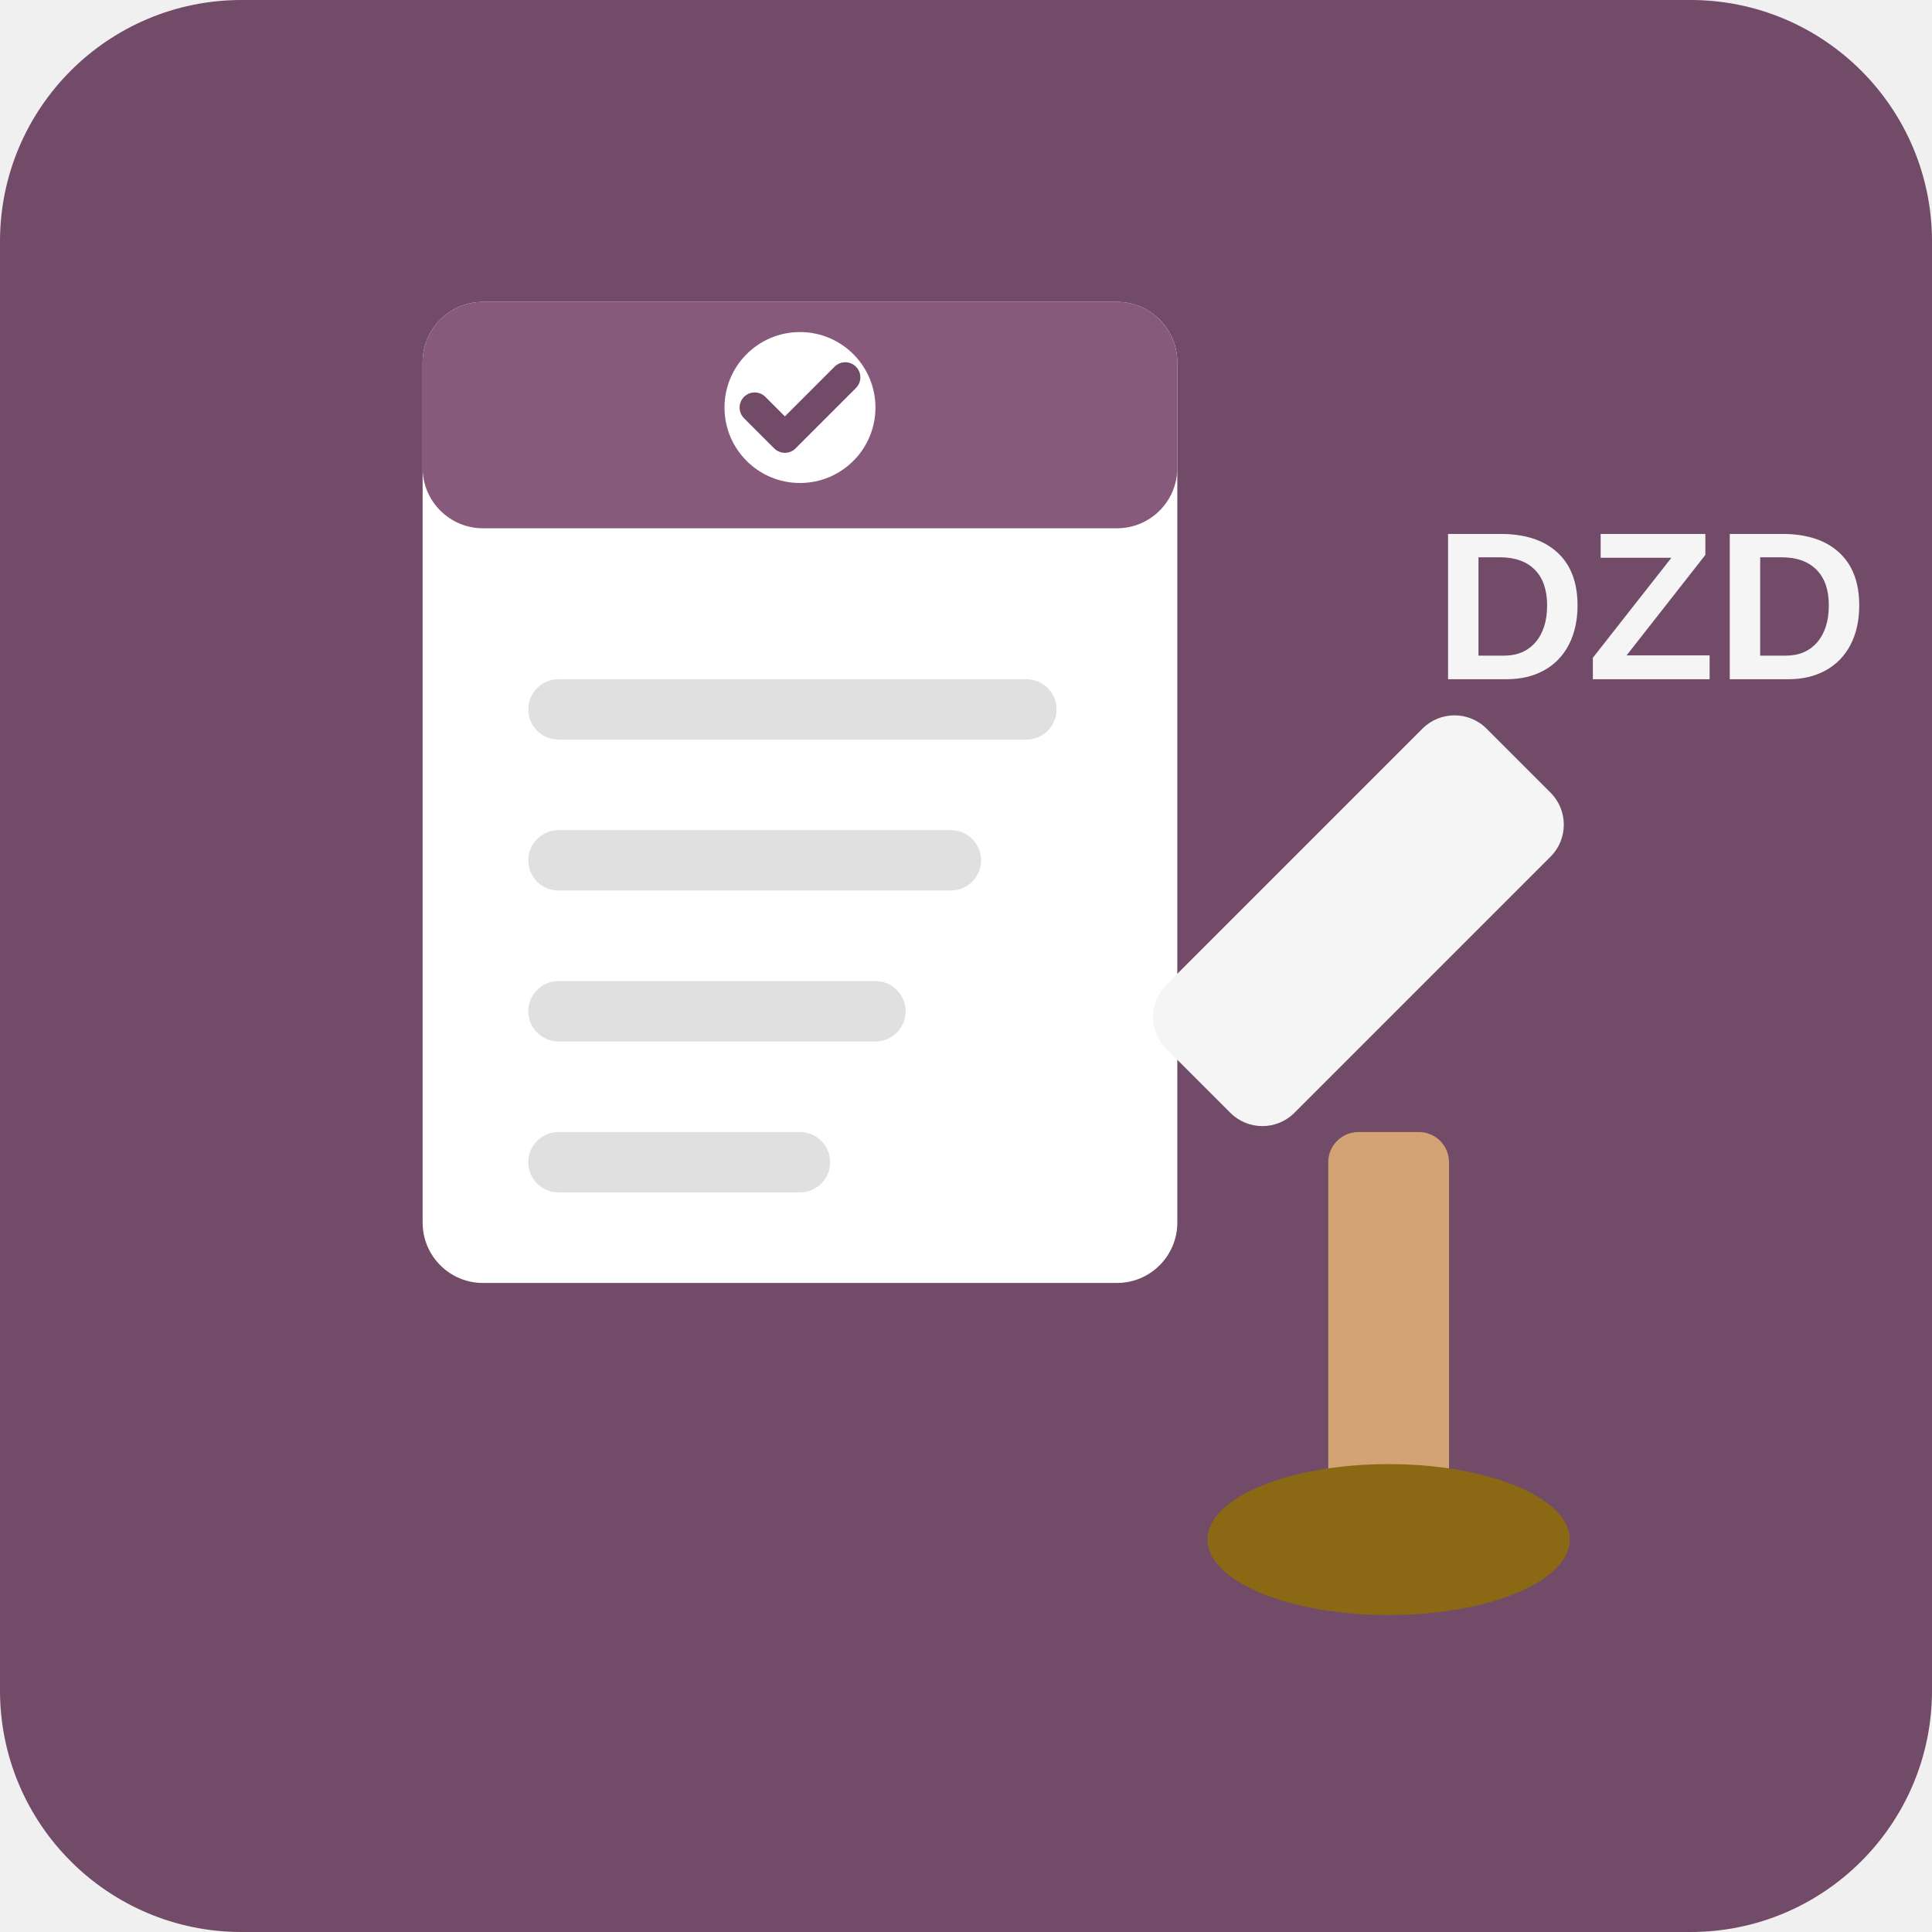
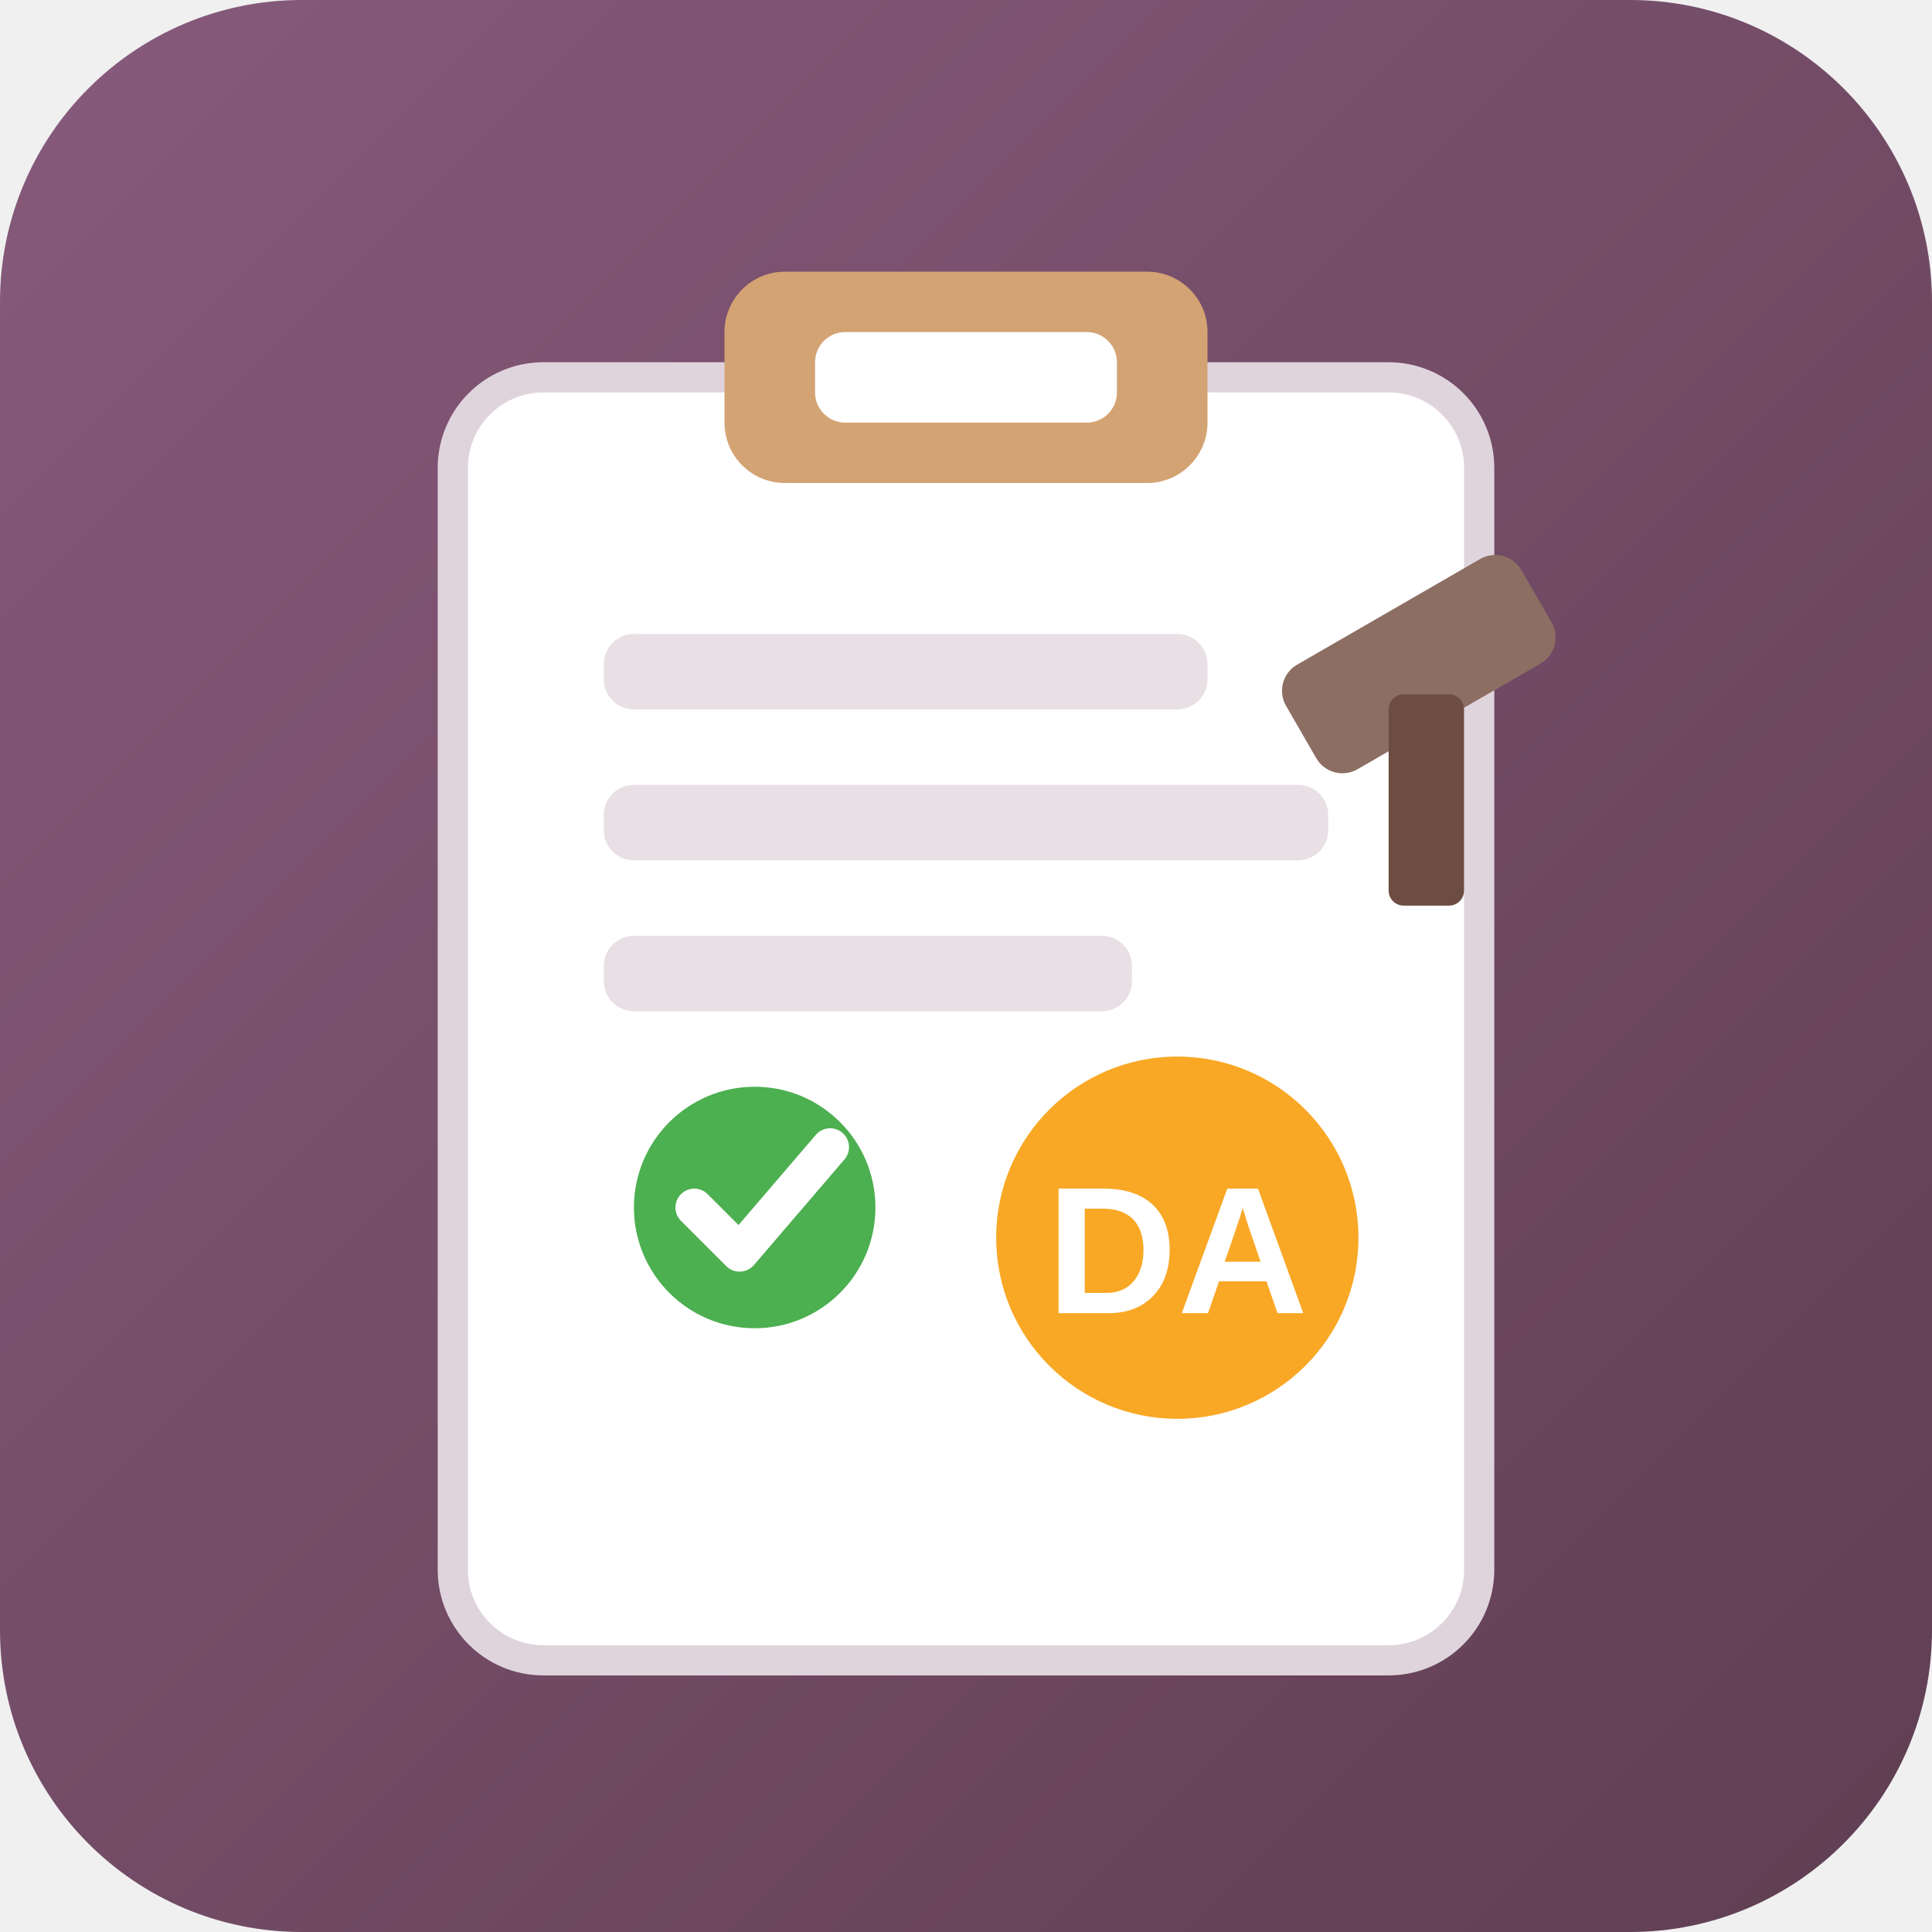
<svg xmlns="http://www.w3.org/2000/svg" viewBox="0 0 128 128" width="128" height="128">
-   <rect width="128" height="128" rx="16" fill="#714B67" />
-   <rect x="28" y="20" width="50" height="65" rx="4" fill="white" />
-   <rect x="28" y="20" width="50" height="15" rx="4" fill="#875A7B" />
-   <rect x="35" y="45" width="35" height="4" rx="2" fill="#E0E0E0" />
-   <rect x="35" y="55" width="30" height="4" rx="2" fill="#E0E0E0" />
-   <rect x="35" y="65" width="25" height="4" rx="2" fill="#E0E0E0" />
-   <rect x="35" y="75" width="20" height="4" rx="2" fill="#E0E0E0" />
-   <circle cx="53" cy="27" r="5" fill="white" />
-   <path d="M50 27 L52 29 L56 25" stroke="#714B67" stroke-width="2" fill="none" stroke-linecap="round" stroke-linejoin="round" />
-   <rect x="75" y="55" width="30" height="12" rx="3" fill="#F5F5F5" transform="rotate(-45 90 61)" />
-   <rect x="88" y="75" width="8" height="25" rx="2" fill="#D4A373" />
-   <ellipse cx="92" cy="102" rx="12" ry="5" fill="#8B6914" />
-   <text x="95" y="45" font-family="Arial, sans-serif" font-size="14" font-weight="bold" fill="#F5F5F5">DZD</text>
+   <defs>
+     <linearGradient id="bgGrad" x1="0%" y1="0%" x2="100%" y2="100%">
+       <stop offset="0%" style="stop-color:#875A7B" />
+       <stop offset="100%" style="stop-color:#5F3E52" />
+     </linearGradient>
+   </defs>
+   <rect width="128" height="128" rx="20" fill="url(#bgGrad)" />
+   <rect x="30" y="25" width="68" height="85" rx="6" fill="#FFFFFF" />
+   <rect x="30" y="25" width="68" height="85" rx="6" fill="none" stroke="#E0D4DC" stroke-width="2" />
+   <rect x="48" y="18" width="32" height="14" rx="4" fill="#D4A373" />
+   <rect x="54" y="22" width="20" height="6" rx="2" fill="#FFFFFF" />
+   <rect x="40" y="42" width="40" height="5" rx="2" fill="#E8E0E5" />
+   <rect x="40" y="52" width="48" height="5" rx="2" fill="#E8E0E5" />
+   <rect x="40" y="62" width="35" height="5" rx="2" fill="#E8E0E5" />
+   <circle cx="50" y="75" cy="80" r="8" fill="#4CAF50" />
+   <path d="M46 80 L49 83 L55 76" stroke="white" stroke-width="2.5" fill="none" stroke-linecap="round" stroke-linejoin="round" />
+   <circle cx="78" cy="82" r="12" fill="#F9A825" />
+   <text x="78" y="87" font-family="Arial" font-size="12" font-weight="bold" fill="white" text-anchor="middle">DA</text>
+   <rect x="85" y="40" width="18" height="8" rx="2" fill="#8D6E63" transform="rotate(-30 94 44)" />
+   <rect x="92" y="46" width="5" height="14" rx="1" fill="#6D4C41" />
</svg>
